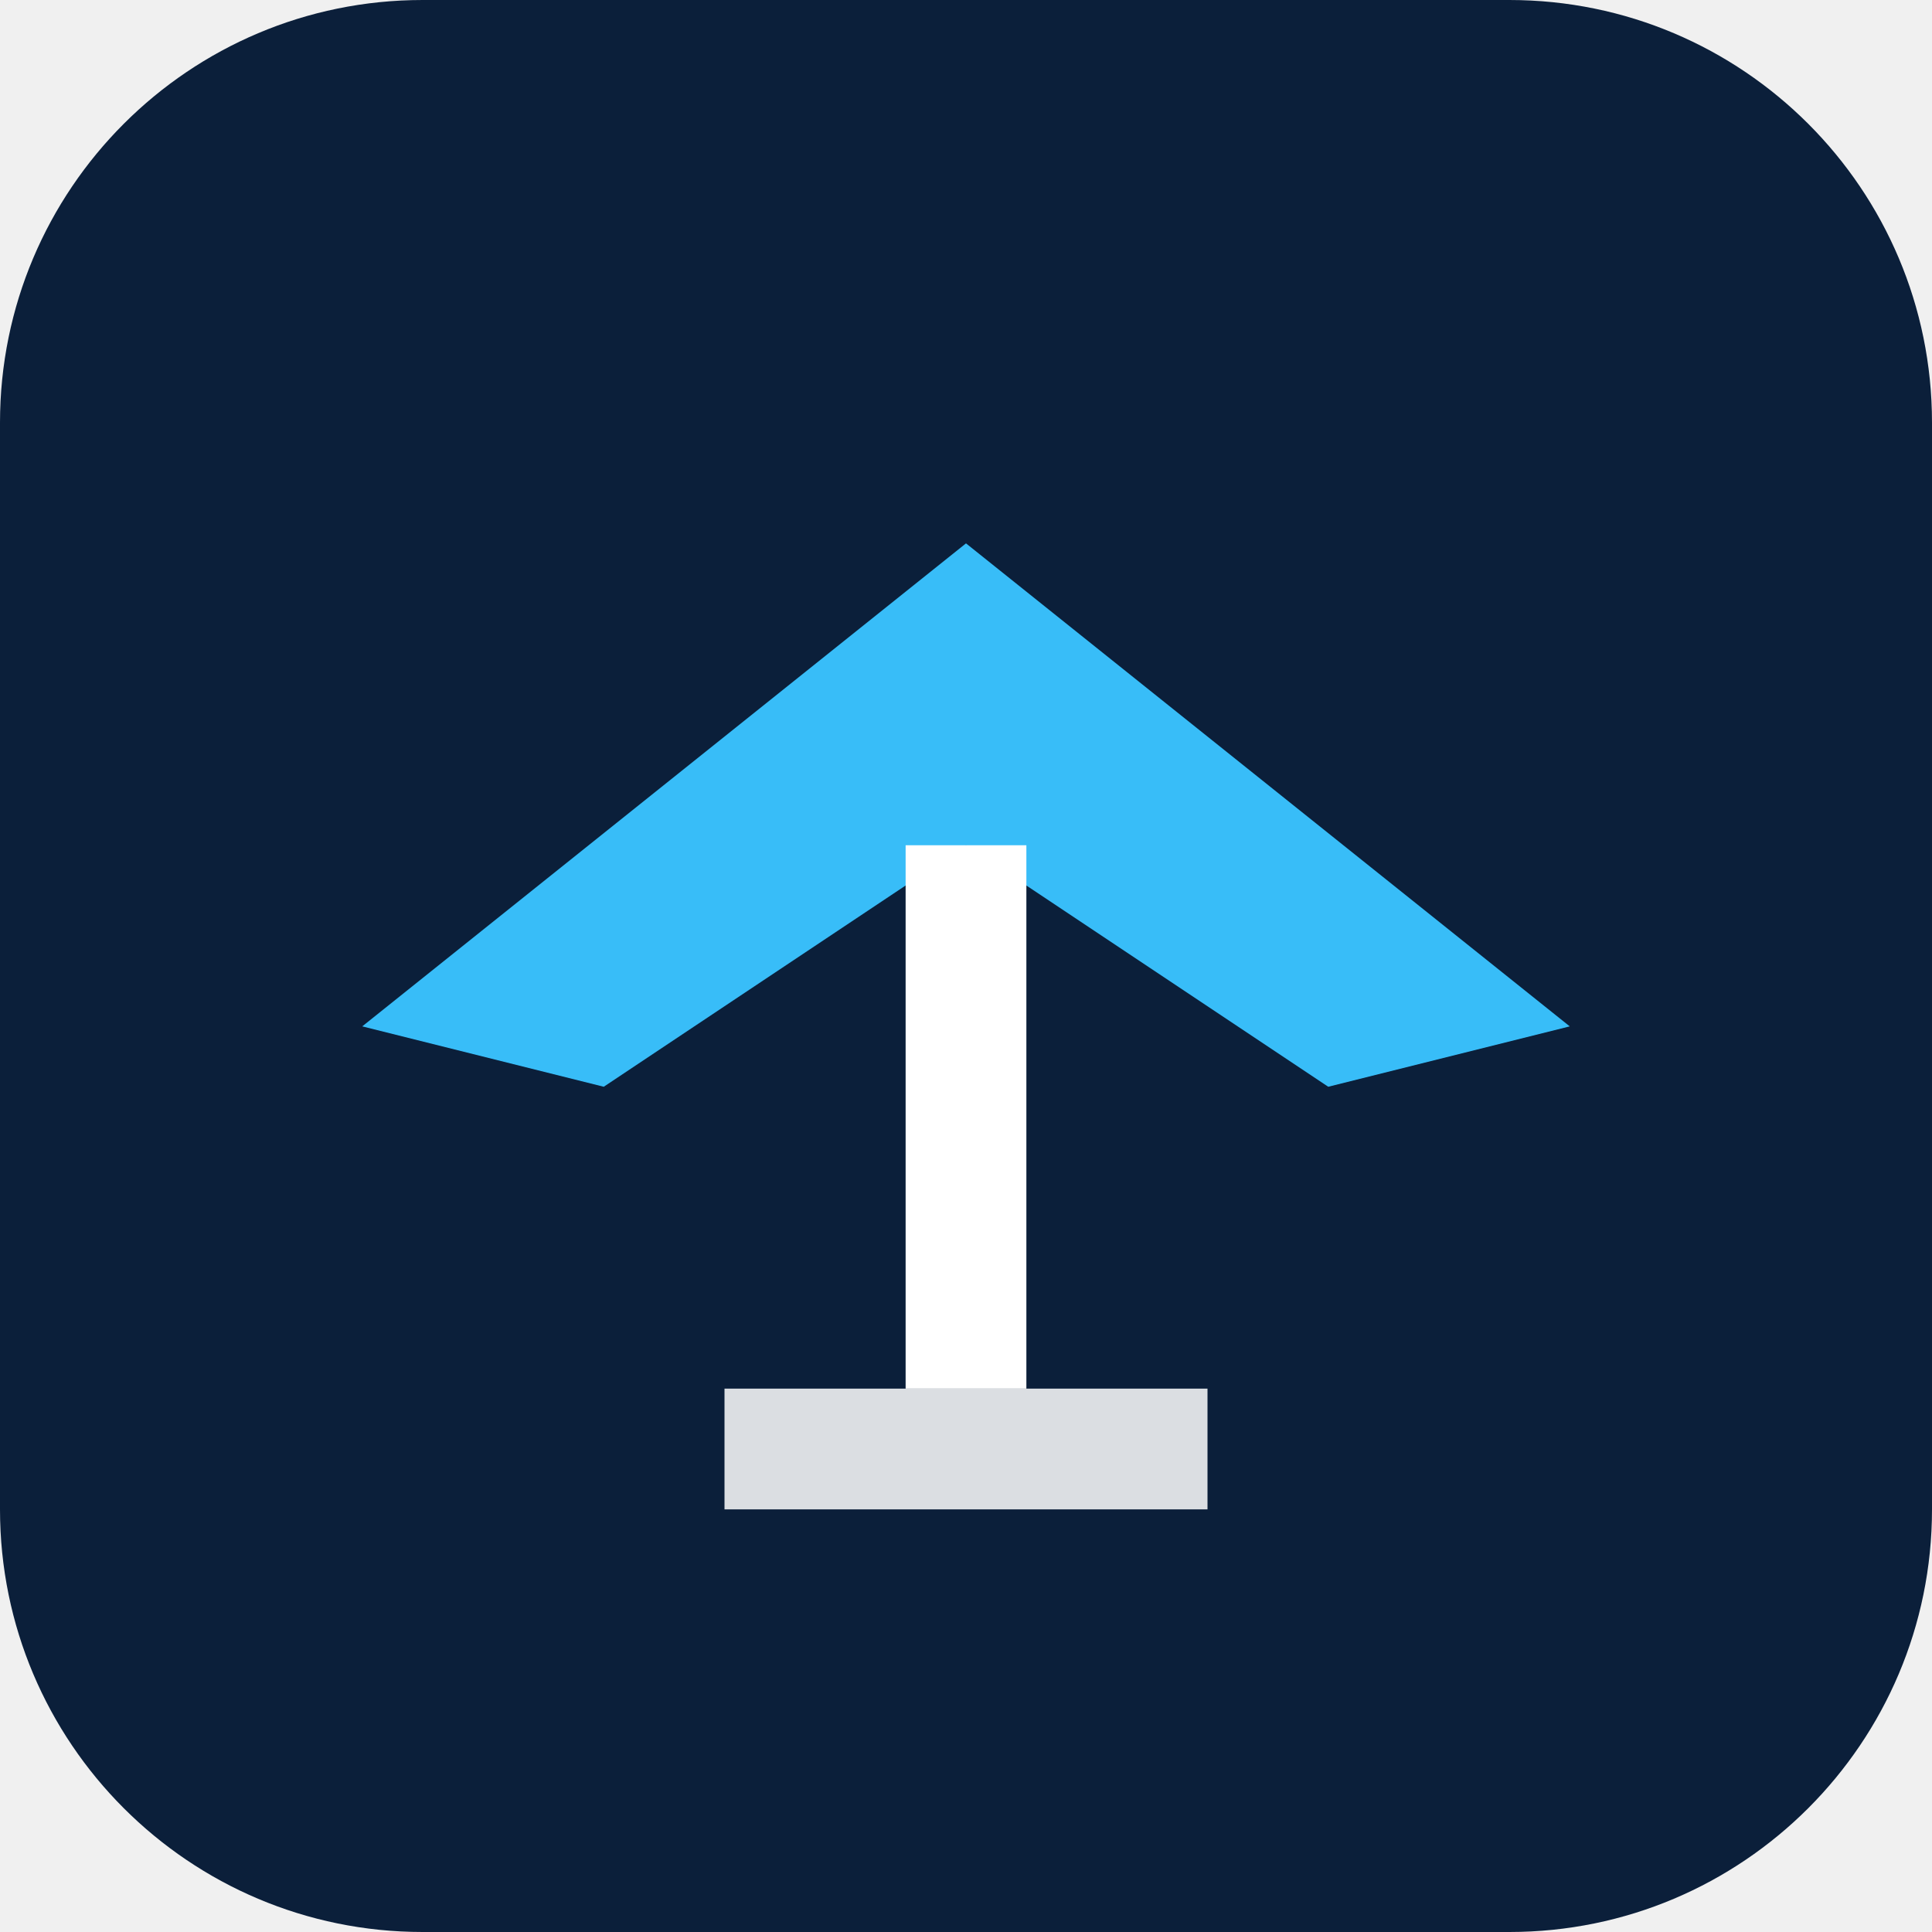
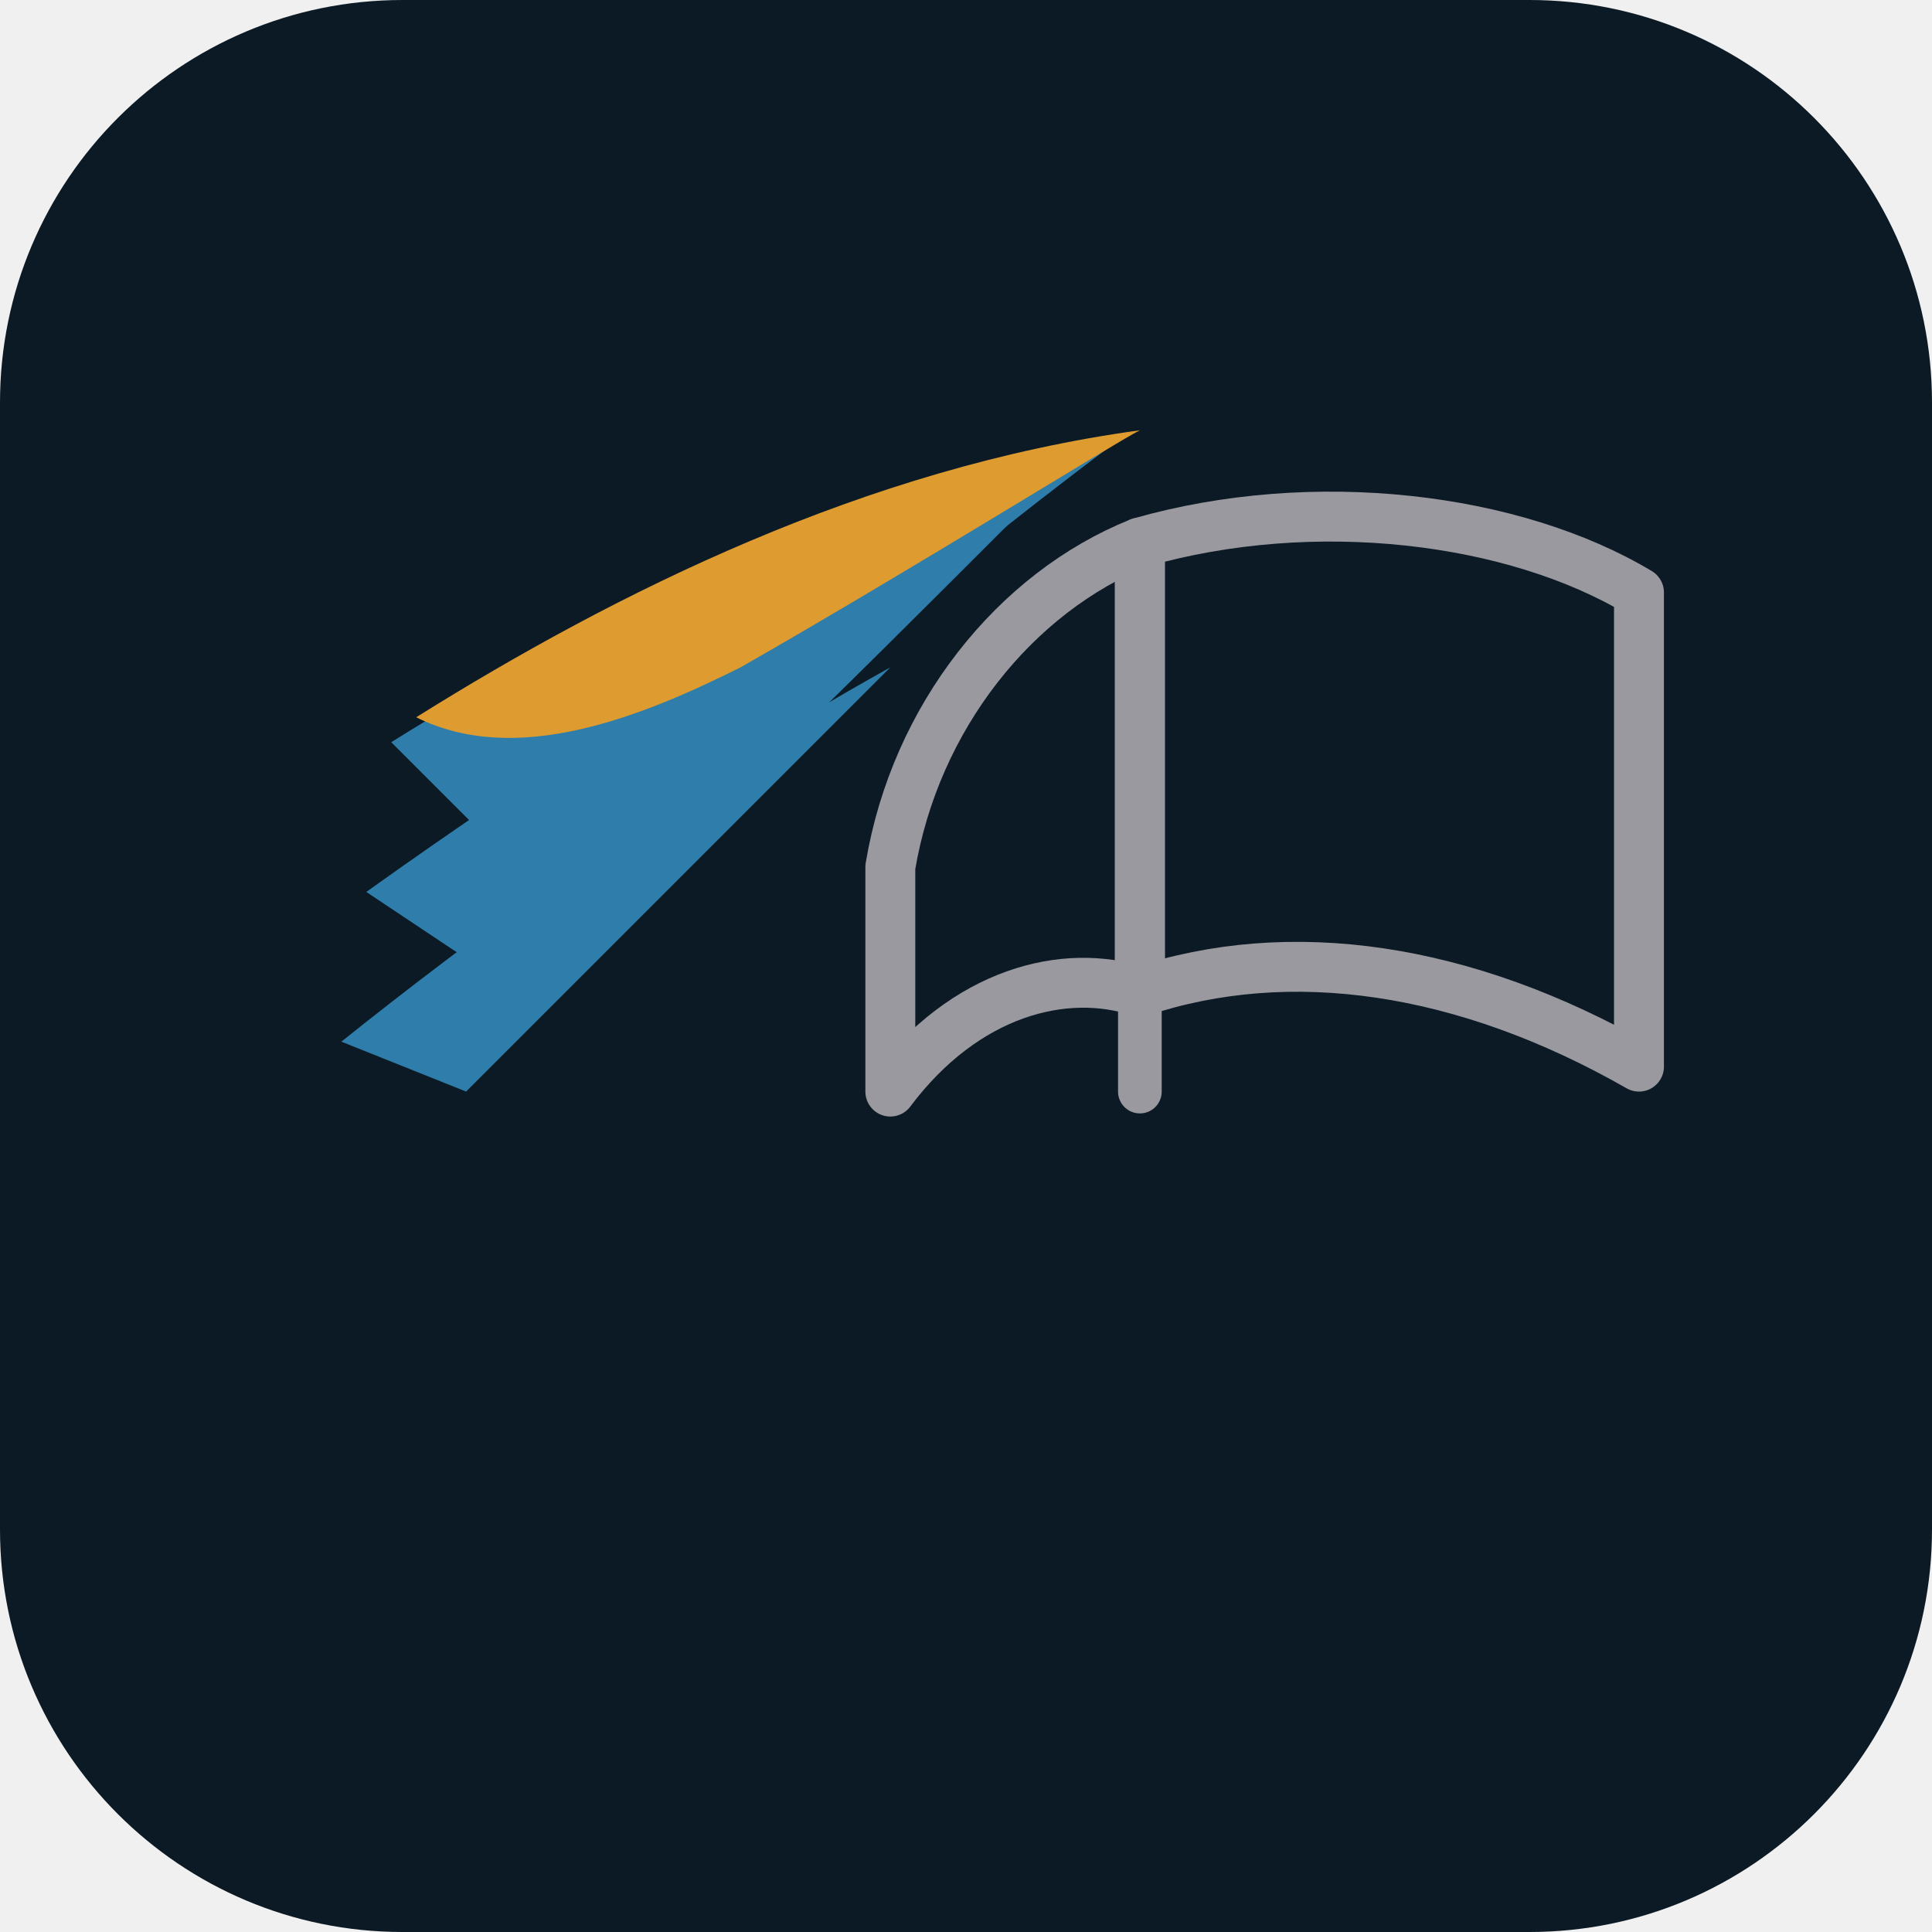
- <svg xmlns="http://www.w3.org/2000/svg" viewBox="0 0 64 64" fill="none" role="img" aria-label="ATPL PASS">
-   <rect width="64" height="64" rx="14" fill="#0B1F3A" />
-   <path d="M12 34L32 18L52 34L44 36L32 28L20 36L12 34Z" fill="#38BDF8" />
-   <path d="M30 28V46H34V28H30Z" fill="#FFFFFF" />
-   <path d="M24 46H40V50H24V46Z" fill="#FFFFFF" fill-opacity="0.85" />
+ <svg xmlns="http://www.w3.org/2000/svg" viewBox="0 0 96 96" fill="none" role="img" aria-label="ATPL PASS">
+   <rect width="96" height="96" rx="20" fill="#0B1A24" />
+   <g transform="translate(12,22) scale(0.62)">
+     <path d="M8 48C18 40 34 28 52 18C40 30 28 42 18 52L8 48Z" fill="#2E7DAA" />
+     <path d="M10 36C24 26 42 14 62 6C48 20 34 34 22 44L10 36Z" fill="#2E7DAA" />
+     <path d="M12 24C28 14 48 4 70 0C54 12 38 26 24 36L12 24Z" fill="#2E7DAA" />
+     <path d="M14 22C30 12 50 2 72 -1C70 0 54 10 40 18C32 22 22 26 14 22Z" fill="#DD9B30" />
+     <path d="M72 8C86 4 102 6 112 12V50C98 42 84 40 72 44V8Z" fill="none" stroke="#9A99A0" stroke-width="4" stroke-linejoin="round" />
+     <path d="M72 8C62 12 54 22 52 34V52C58 44 66 42 72 44V8Z" fill="none" stroke="#9A99A0" stroke-width="4" stroke-linejoin="round" />
+     <path d="M72 44V52" stroke="#9A99A0" stroke-width="3.5" stroke-linecap="round" />
+   </g>
</svg>
